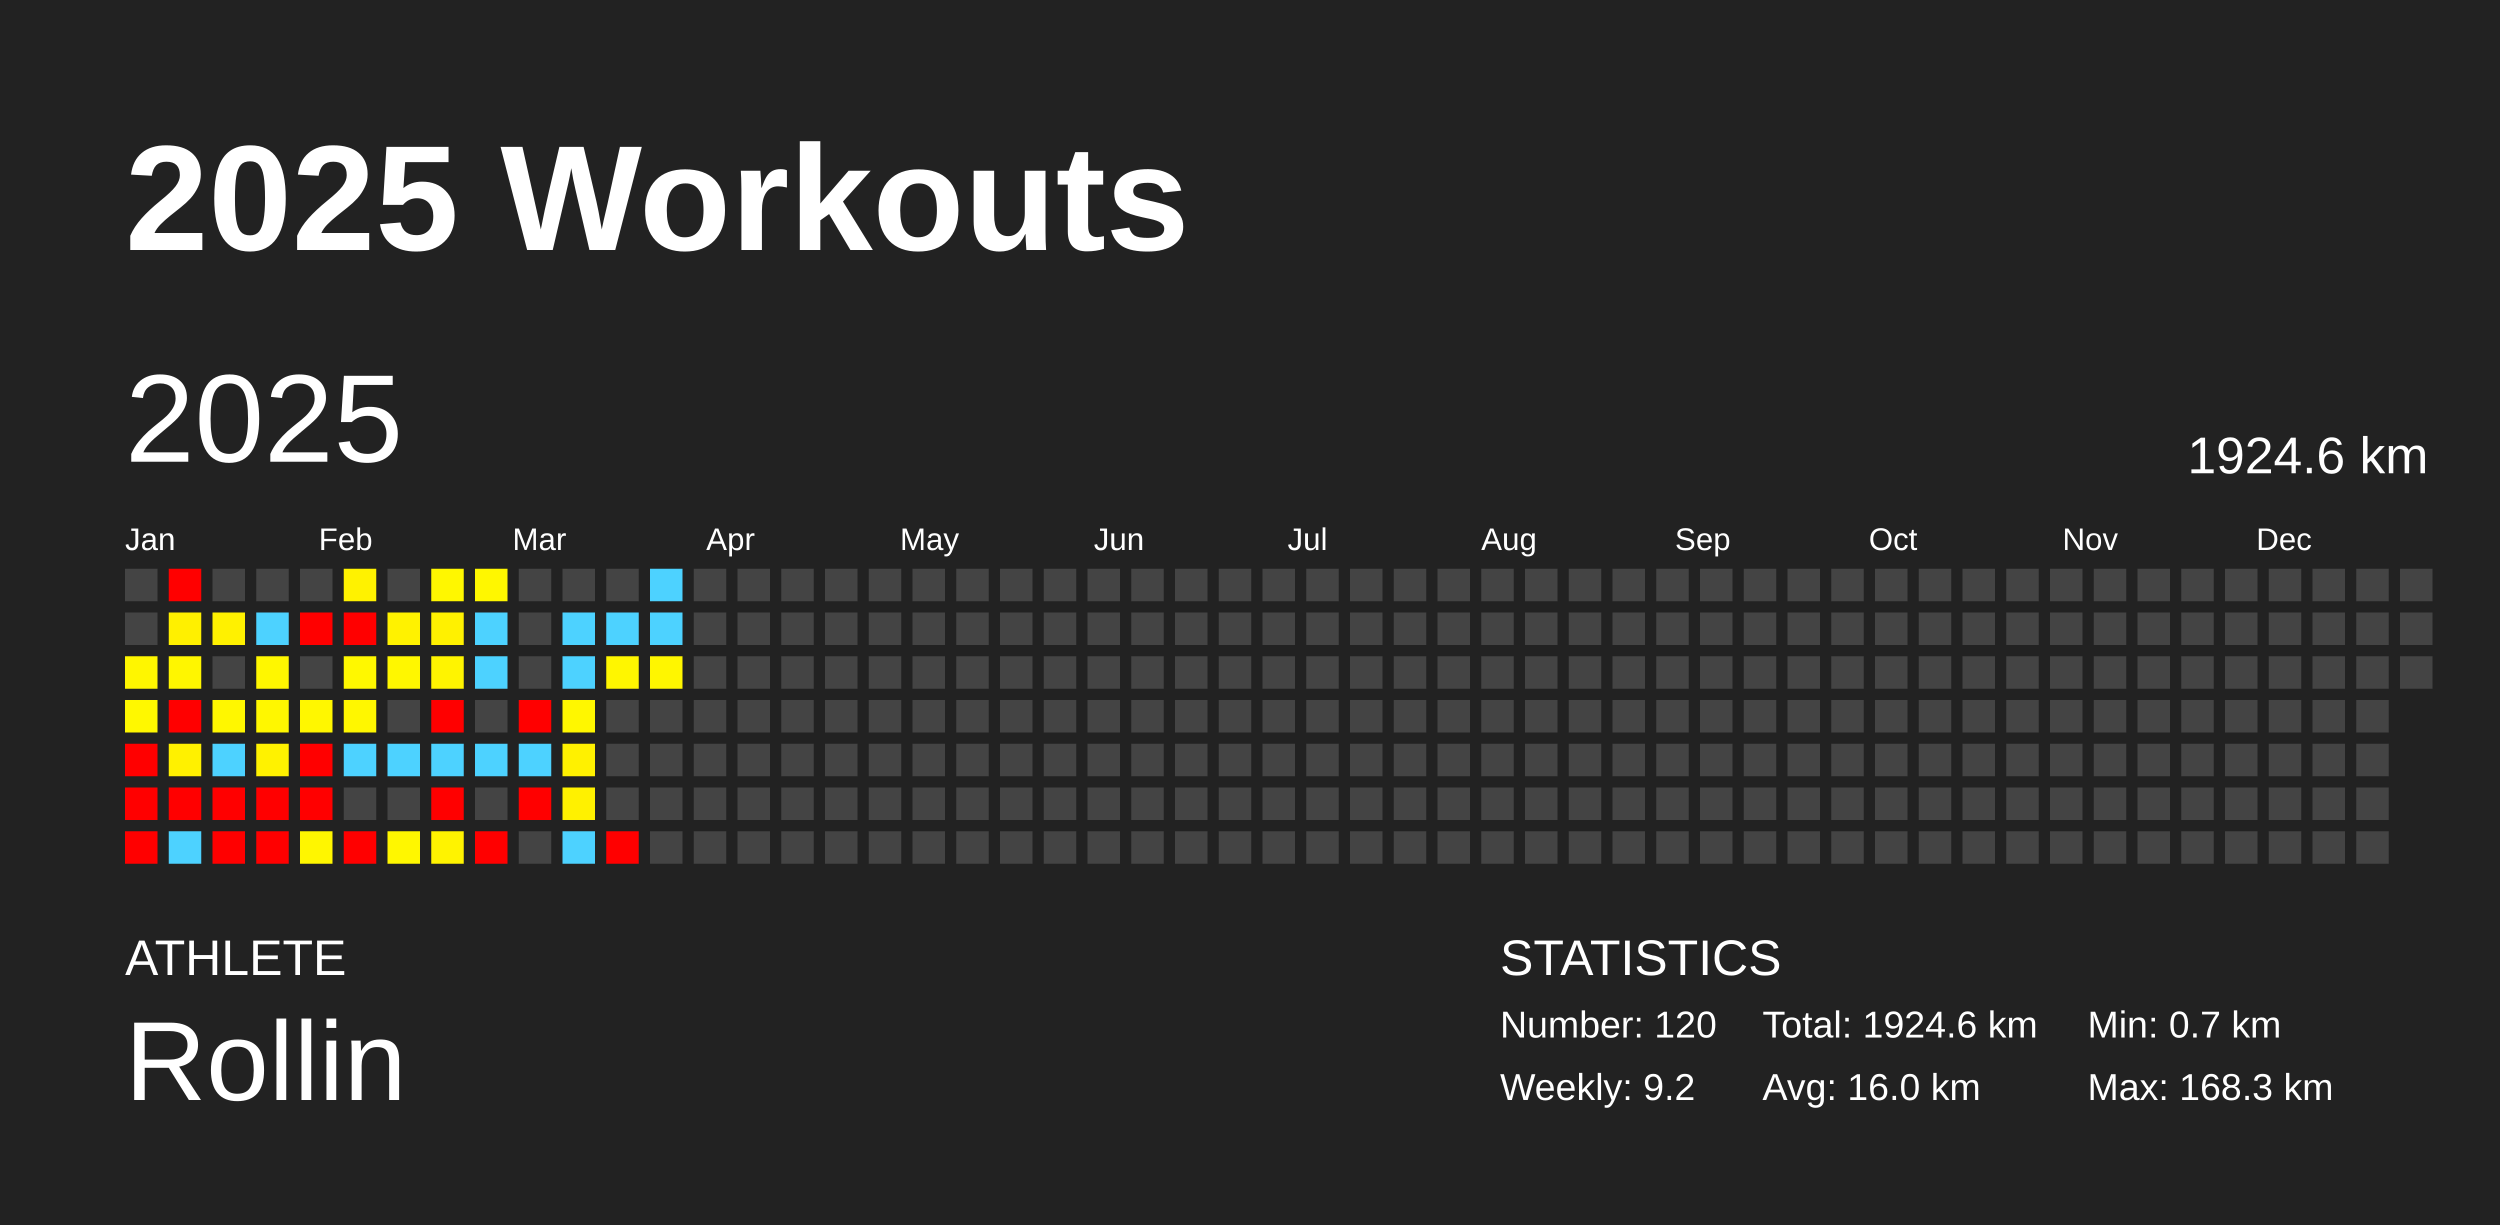
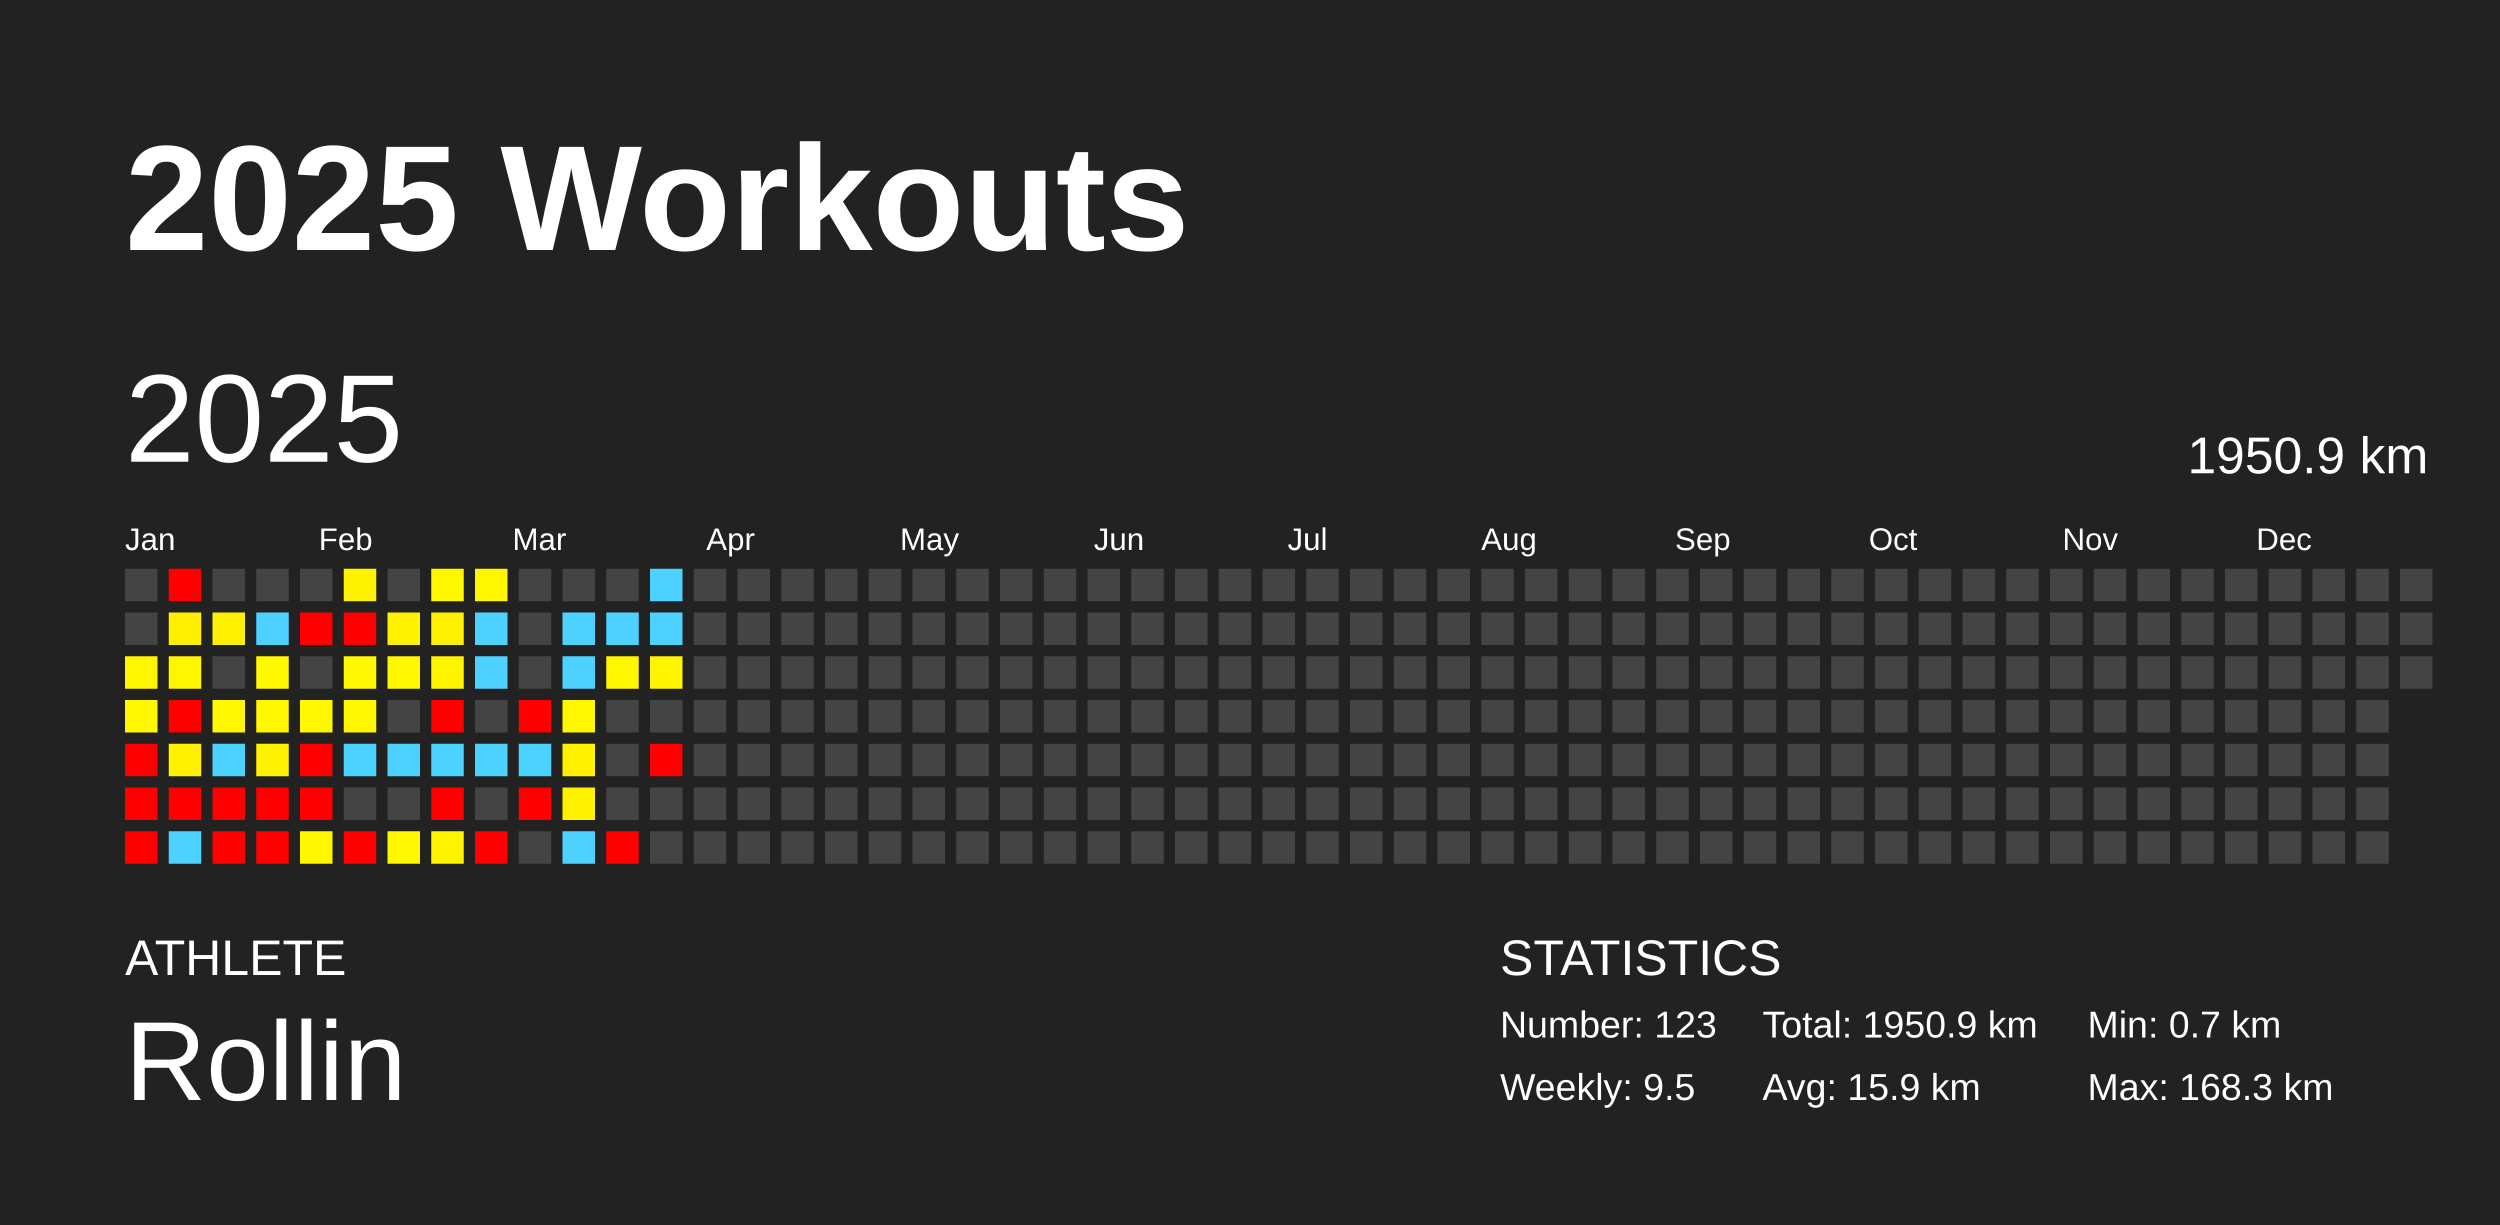
<svg xmlns="http://www.w3.org/2000/svg" baseProfile="full" height="98mm" version="1.1" viewBox="0,0,200,98" width="200mm">
  <defs />
  <rect fill="#222222" height="98" width="200" x="0" y="0" />
  <text fill="#FFFFFF" style="font-size:12px; font-family:Arial; font-weight:bold;" x="10" y="20">2025 Workouts</text>
  <text fill="#FFFFFF" style="font-size:4px; font-family:Arial" x="10" y="78">ATHLETE</text>
  <text fill="#FFFFFF" style="font-size:9px; font-family:Arial" x="10" y="88">Rollin</text>
  <text fill="#FFFFFF" style="font-size:4px; font-family:Arial" x="120" y="78">STATISTICS</text>
-   <text fill="#FFFFFF" style="font-size:3px; font-family:Arial" x="120" y="83">Number: 120</text>
-   <text fill="#FFFFFF" style="font-size:3px; font-family:Arial" x="120" y="88">Weekly: 9.2</text>
-   <text fill="#FFFFFF" style="font-size:3px; font-family:Arial" x="141" y="83">Total: 1924.6 km</text>
-   <text fill="#FFFFFF" style="font-size:3px; font-family:Arial" x="141" y="88">Avg: 16.0 km</text>
+   <text fill="#FFFFFF" style="font-size:3px; font-family:Arial" x="120" y="83">Number: 123</text>
+   <text fill="#FFFFFF" style="font-size:3px; font-family:Arial" x="120" y="88">Weekly: 9.5</text>
+   <text fill="#FFFFFF" style="font-size:3px; font-family:Arial" x="141" y="83">Total: 1950.9 km</text>
+   <text fill="#FFFFFF" style="font-size:3px; font-family:Arial" x="141" y="88">Avg: 15.9 km</text>
  <text fill="#FFFFFF" style="font-size:3px; font-family:Arial" x="167" y="83">Min: 0.7 km</text>
  <text fill="#FFFFFF" style="font-size:3px; font-family:Arial" x="167" y="88">Max: 168.3 km</text>
  <text dominant-baseline="hanging" fill="#FFFFFF" style="font-size:10.0px; font-family:Arial;" x="10" y="30">2025</text>
-   <text dominant-baseline="hanging" fill="#FFFFFF" style="font-size:4.125px; font-family:Arial;" x="175" y="35">1924.6 km</text>
+   <text dominant-baseline="hanging" fill="#FFFFFF" style="font-size:4.125px; font-family:Arial;" x="175" y="35">1950.9 km</text>
  <text fill="#FFFFFF" style="font-size:2.5px; font-family:Arial" x="10.0" y="44">Jan</text>
  <text fill="#FFFFFF" style="font-size:2.5px; font-family:Arial" x="25.5" y="44">Feb</text>
  <text fill="#FFFFFF" style="font-size:2.5px; font-family:Arial" x="41.0" y="44">Mar</text>
  <text fill="#FFFFFF" style="font-size:2.5px; font-family:Arial" x="56.5" y="44">Apr</text>
  <text fill="#FFFFFF" style="font-size:2.5px; font-family:Arial" x="72.0" y="44">May</text>
  <text fill="#FFFFFF" style="font-size:2.5px; font-family:Arial" x="87.5" y="44">Jun</text>
  <text fill="#FFFFFF" style="font-size:2.5px; font-family:Arial" x="103.0" y="44">Jul</text>
  <text fill="#FFFFFF" style="font-size:2.5px; font-family:Arial" x="118.5" y="44">Aug</text>
  <text fill="#FFFFFF" style="font-size:2.5px; font-family:Arial" x="134.0" y="44">Sep</text>
  <text fill="#FFFFFF" style="font-size:2.5px; font-family:Arial" x="149.5" y="44">Oct</text>
  <text fill="#FFFFFF" style="font-size:2.5px; font-family:Arial" x="165.0" y="44">Nov</text>
  <text fill="#FFFFFF" style="font-size:2.5px; font-family:Arial" x="180.5" y="44">Dec</text>
  <rect fill="#444444" height="2.6" width="2.6" x="10.0" y="45.5" />
  <rect fill="#444444" height="2.6" width="2.6" x="10.0" y="49.0" />
  <rect fill="#fff600" height="2.6" width="2.6" x="10.0" y="52.5" />
  <rect fill="#fff800" height="2.6" width="2.6" x="10.0" y="56.0" />
  <rect fill="red" height="2.6" width="2.6" x="10.0" y="59.5" />
  <rect fill="red" height="2.6" width="2.6" x="10.0" y="63.0" />
  <rect fill="red" height="2.6" width="2.6" x="10.0" y="66.5" />
  <rect fill="red" height="2.6" width="2.6" x="13.5" y="45.5" />
  <rect fill="#fff000" height="2.6" width="2.6" x="13.5" y="49.0" />
  <rect fill="#fff600" height="2.6" width="2.6" x="13.5" y="52.5" />
  <rect fill="red" height="2.6" width="2.6" x="13.5" y="56.0" />
  <rect fill="#fff100" height="2.6" width="2.6" x="13.5" y="59.5" />
  <rect fill="red" height="2.6" width="2.6" x="13.5" y="63.0" />
  <rect fill="#4dd2ff" height="2.6" width="2.6" x="13.5" y="66.5" />
  <rect fill="#444444" height="2.6" width="2.6" x="17.0" y="45.5" />
  <rect fill="#fff100" height="2.6" width="2.6" x="17.0" y="49.0" />
  <rect fill="#444444" height="2.6" width="2.6" x="17.0" y="52.5" />
  <rect fill="#fff700" height="2.6" width="2.6" x="17.0" y="56.0" />
  <rect fill="#4dd2ff" height="2.6" width="2.6" x="17.0" y="59.5" />
  <rect fill="red" height="2.6" width="2.6" x="17.0" y="63.0" />
  <rect fill="red" height="2.6" width="2.6" x="17.0" y="66.5" />
  <rect fill="#444444" height="2.6" width="2.6" x="20.5" y="45.5" />
  <rect fill="#4dd2ff" height="2.6" width="2.6" x="20.5" y="49.0" />
  <rect fill="#fff700" height="2.6" width="2.6" x="20.5" y="52.5" />
  <rect fill="#fff700" height="2.6" width="2.6" x="20.5" y="56.0" />
  <rect fill="#fff200" height="2.6" width="2.6" x="20.5" y="59.5" />
  <rect fill="red" height="2.6" width="2.6" x="20.5" y="63.0" />
  <rect fill="red" height="2.6" width="2.6" x="20.5" y="66.5" />
  <rect fill="#444444" height="2.6" width="2.6" x="24.0" y="45.5" />
  <rect fill="red" height="2.6" width="2.6" x="24.0" y="49.0" />
  <rect fill="#444444" height="2.6" width="2.6" x="24.0" y="52.5" />
  <rect fill="#fff700" height="2.6" width="2.6" x="24.0" y="56.0" />
  <rect fill="red" height="2.6" width="2.6" x="24.0" y="59.5" />
  <rect fill="red" height="2.6" width="2.6" x="24.0" y="63.0" />
  <rect fill="#fff600" height="2.6" width="2.6" x="24.0" y="66.5" />
  <rect fill="#fff200" height="2.6" width="2.6" x="27.5" y="45.5" />
  <rect fill="red" height="2.6" width="2.6" x="27.5" y="49.0" />
  <rect fill="#fff800" height="2.6" width="2.6" x="27.5" y="52.5" />
  <rect fill="#fff700" height="2.6" width="2.6" x="27.5" y="56.0" />
  <rect fill="#4dd2ff" height="2.6" width="2.6" x="27.5" y="59.5" />
  <rect fill="#444444" height="2.6" width="2.6" x="27.5" y="63.0" />
  <rect fill="red" height="2.6" width="2.6" x="27.5" y="66.5" />
  <rect fill="#444444" height="2.6" width="2.6" x="31.0" y="45.5" />
  <rect fill="#fff200" height="2.6" width="2.6" x="31.0" y="49.0" />
  <rect fill="#fff700" height="2.6" width="2.6" x="31.0" y="52.5" />
  <rect fill="#444444" height="2.6" width="2.6" x="31.0" y="56.0" />
  <rect fill="#4dd2ff" height="2.6" width="2.6" x="31.0" y="59.5" />
  <rect fill="#444444" height="2.6" width="2.6" x="31.0" y="63.0" />
  <rect fill="#fff700" height="2.6" width="2.6" x="31.0" y="66.5" />
  <rect fill="#fff700" height="2.6" width="2.6" x="34.5" y="45.5" />
  <rect fill="#fff100" height="2.6" width="2.6" x="34.5" y="49.0" />
  <rect fill="#fff400" height="2.6" width="2.6" x="34.5" y="52.5" />
  <rect fill="red" height="2.6" width="2.6" x="34.5" y="56.0" />
  <rect fill="#4dd2ff" height="2.6" width="2.6" x="34.5" y="59.5" />
  <rect fill="red" height="2.6" width="2.6" x="34.5" y="63.0" />
  <rect fill="#fff300" height="2.6" width="2.6" x="34.5" y="66.5" />
  <rect fill="#fff700" height="2.6" width="2.6" x="38.0" y="45.5" />
  <rect fill="#4dd2ff" height="2.6" width="2.6" x="38.0" y="49.0" />
  <rect fill="#4dd2ff" height="2.6" width="2.6" x="38.0" y="52.5" />
  <rect fill="#444444" height="2.6" width="2.6" x="38.0" y="56.0" />
  <rect fill="#4dd2ff" height="2.6" width="2.6" x="38.0" y="59.5" />
  <rect fill="#444444" height="2.6" width="2.6" x="38.0" y="63.0" />
  <rect fill="red" height="2.6" width="2.6" x="38.0" y="66.5" />
  <rect fill="#444444" height="2.6" width="2.6" x="41.5" y="45.5" />
  <rect fill="#444444" height="2.6" width="2.6" x="41.5" y="49.0" />
  <rect fill="#444444" height="2.6" width="2.6" x="41.5" y="52.5" />
  <rect fill="red" height="2.6" width="2.6" x="41.5" y="56.0" />
  <rect fill="#4dd2ff" height="2.6" width="2.6" x="41.5" y="59.5" />
  <rect fill="red" height="2.6" width="2.6" x="41.5" y="63.0" />
  <rect fill="#444444" height="2.6" width="2.6" x="41.5" y="66.5" />
  <rect fill="#444444" height="2.6" width="2.6" x="45.0" y="45.5" />
  <rect fill="#4dd2ff" height="2.6" width="2.6" x="45.0" y="49.0" />
  <rect fill="#4dd2ff" height="2.6" width="2.6" x="45.0" y="52.5" />
  <rect fill="#fff700" height="2.6" width="2.6" x="45.0" y="56.0" />
  <rect fill="#fff100" height="2.6" width="2.6" x="45.0" y="59.5" />
  <rect fill="#fff100" height="2.6" width="2.6" x="45.0" y="63.0" />
  <rect fill="#4dd2ff" height="2.6" width="2.6" x="45.0" y="66.5" />
  <rect fill="#444444" height="2.6" width="2.6" x="48.5" y="45.5" />
  <rect fill="#4dd2ff" height="2.6" width="2.6" x="48.5" y="49.0" />
  <rect fill="#fff600" height="2.6" width="2.6" x="48.5" y="52.5" />
  <rect fill="#444444" height="2.6" width="2.6" x="48.5" y="56.0" />
  <rect fill="#444444" height="2.6" width="2.6" x="48.5" y="59.5" />
  <rect fill="#444444" height="2.6" width="2.6" x="48.5" y="63.0" />
  <rect fill="red" height="2.6" width="2.6" x="48.5" y="66.5" />
  <rect fill="#4dd2ff" height="2.6" width="2.6" x="52.0" y="45.5" />
  <rect fill="#4dd2ff" height="2.6" width="2.6" x="52.0" y="49.0" />
-   <rect fill="#fff600" height="2.6" width="2.6" x="52.0" y="52.5" />
+   <rect fill="#fff500" height="2.6" width="2.6" x="52.0" y="52.5" />
  <rect fill="#444444" height="2.6" width="2.6" x="52.0" y="56.0" />
-   <rect fill="#444444" height="2.6" width="2.6" x="52.0" y="59.5" />
+   <rect fill="red" height="2.6" width="2.6" x="52.0" y="59.5" />
  <rect fill="#444444" height="2.6" width="2.6" x="52.0" y="63.0" />
  <rect fill="#444444" height="2.6" width="2.6" x="52.0" y="66.5" />
  <rect fill="#444444" height="2.6" width="2.6" x="55.5" y="45.5" />
  <rect fill="#444444" height="2.6" width="2.6" x="55.5" y="49.0" />
  <rect fill="#444444" height="2.6" width="2.6" x="55.5" y="52.5" />
  <rect fill="#444444" height="2.6" width="2.6" x="55.5" y="56.0" />
  <rect fill="#444444" height="2.6" width="2.6" x="55.5" y="59.5" />
  <rect fill="#444444" height="2.6" width="2.6" x="55.5" y="63.0" />
  <rect fill="#444444" height="2.6" width="2.6" x="55.5" y="66.5" />
  <rect fill="#444444" height="2.6" width="2.6" x="59.0" y="45.5" />
  <rect fill="#444444" height="2.6" width="2.6" x="59.0" y="49.0" />
  <rect fill="#444444" height="2.6" width="2.6" x="59.0" y="52.5" />
  <rect fill="#444444" height="2.6" width="2.6" x="59.0" y="56.0" />
  <rect fill="#444444" height="2.6" width="2.6" x="59.0" y="59.5" />
  <rect fill="#444444" height="2.6" width="2.6" x="59.0" y="63.0" />
  <rect fill="#444444" height="2.6" width="2.6" x="59.0" y="66.5" />
  <rect fill="#444444" height="2.6" width="2.6" x="62.5" y="45.5" />
  <rect fill="#444444" height="2.6" width="2.6" x="62.5" y="49.0" />
  <rect fill="#444444" height="2.6" width="2.6" x="62.5" y="52.5" />
  <rect fill="#444444" height="2.6" width="2.6" x="62.5" y="56.0" />
  <rect fill="#444444" height="2.6" width="2.6" x="62.5" y="59.5" />
  <rect fill="#444444" height="2.6" width="2.6" x="62.5" y="63.0" />
  <rect fill="#444444" height="2.6" width="2.6" x="62.5" y="66.5" />
  <rect fill="#444444" height="2.6" width="2.6" x="66.0" y="45.5" />
  <rect fill="#444444" height="2.6" width="2.6" x="66.0" y="49.0" />
  <rect fill="#444444" height="2.6" width="2.6" x="66.0" y="52.5" />
  <rect fill="#444444" height="2.6" width="2.6" x="66.0" y="56.0" />
  <rect fill="#444444" height="2.6" width="2.6" x="66.0" y="59.5" />
  <rect fill="#444444" height="2.6" width="2.6" x="66.0" y="63.0" />
  <rect fill="#444444" height="2.6" width="2.6" x="66.0" y="66.5" />
  <rect fill="#444444" height="2.6" width="2.6" x="69.5" y="45.5" />
  <rect fill="#444444" height="2.6" width="2.6" x="69.5" y="49.0" />
  <rect fill="#444444" height="2.6" width="2.6" x="69.5" y="52.5" />
  <rect fill="#444444" height="2.6" width="2.6" x="69.5" y="56.0" />
  <rect fill="#444444" height="2.6" width="2.6" x="69.5" y="59.5" />
  <rect fill="#444444" height="2.6" width="2.6" x="69.5" y="63.0" />
  <rect fill="#444444" height="2.6" width="2.6" x="69.5" y="66.5" />
  <rect fill="#444444" height="2.6" width="2.6" x="73.0" y="45.5" />
  <rect fill="#444444" height="2.6" width="2.6" x="73.0" y="49.0" />
  <rect fill="#444444" height="2.6" width="2.6" x="73.0" y="52.5" />
  <rect fill="#444444" height="2.6" width="2.6" x="73.0" y="56.0" />
  <rect fill="#444444" height="2.6" width="2.6" x="73.0" y="59.5" />
  <rect fill="#444444" height="2.6" width="2.6" x="73.0" y="63.0" />
  <rect fill="#444444" height="2.6" width="2.6" x="73.0" y="66.5" />
  <rect fill="#444444" height="2.6" width="2.6" x="76.5" y="45.5" />
  <rect fill="#444444" height="2.6" width="2.6" x="76.5" y="49.0" />
  <rect fill="#444444" height="2.6" width="2.6" x="76.5" y="52.5" />
  <rect fill="#444444" height="2.6" width="2.6" x="76.5" y="56.0" />
  <rect fill="#444444" height="2.6" width="2.6" x="76.5" y="59.5" />
  <rect fill="#444444" height="2.6" width="2.6" x="76.5" y="63.0" />
  <rect fill="#444444" height="2.6" width="2.6" x="76.5" y="66.5" />
  <rect fill="#444444" height="2.6" width="2.6" x="80.0" y="45.5" />
  <rect fill="#444444" height="2.6" width="2.6" x="80.0" y="49.0" />
  <rect fill="#444444" height="2.6" width="2.6" x="80.0" y="52.5" />
  <rect fill="#444444" height="2.6" width="2.6" x="80.0" y="56.0" />
  <rect fill="#444444" height="2.6" width="2.6" x="80.0" y="59.5" />
  <rect fill="#444444" height="2.6" width="2.6" x="80.0" y="63.0" />
  <rect fill="#444444" height="2.6" width="2.6" x="80.0" y="66.5" />
  <rect fill="#444444" height="2.6" width="2.6" x="83.5" y="45.5" />
  <rect fill="#444444" height="2.6" width="2.6" x="83.5" y="49.0" />
  <rect fill="#444444" height="2.6" width="2.6" x="83.5" y="52.5" />
  <rect fill="#444444" height="2.6" width="2.6" x="83.5" y="56.0" />
  <rect fill="#444444" height="2.6" width="2.6" x="83.5" y="59.5" />
  <rect fill="#444444" height="2.6" width="2.6" x="83.5" y="63.0" />
  <rect fill="#444444" height="2.6" width="2.6" x="83.5" y="66.5" />
  <rect fill="#444444" height="2.6" width="2.6" x="87.0" y="45.5" />
  <rect fill="#444444" height="2.6" width="2.6" x="87.0" y="49.0" />
  <rect fill="#444444" height="2.6" width="2.6" x="87.0" y="52.5" />
  <rect fill="#444444" height="2.6" width="2.6" x="87.0" y="56.0" />
  <rect fill="#444444" height="2.6" width="2.6" x="87.0" y="59.5" />
  <rect fill="#444444" height="2.6" width="2.6" x="87.0" y="63.0" />
  <rect fill="#444444" height="2.6" width="2.6" x="87.0" y="66.5" />
  <rect fill="#444444" height="2.6" width="2.6" x="90.5" y="45.5" />
  <rect fill="#444444" height="2.6" width="2.6" x="90.5" y="49.0" />
  <rect fill="#444444" height="2.6" width="2.6" x="90.5" y="52.5" />
  <rect fill="#444444" height="2.6" width="2.6" x="90.5" y="56.0" />
  <rect fill="#444444" height="2.6" width="2.6" x="90.5" y="59.5" />
  <rect fill="#444444" height="2.6" width="2.6" x="90.5" y="63.0" />
  <rect fill="#444444" height="2.6" width="2.6" x="90.5" y="66.5" />
  <rect fill="#444444" height="2.6" width="2.6" x="94.0" y="45.5" />
  <rect fill="#444444" height="2.6" width="2.6" x="94.0" y="49.0" />
  <rect fill="#444444" height="2.6" width="2.6" x="94.0" y="52.5" />
  <rect fill="#444444" height="2.6" width="2.6" x="94.0" y="56.0" />
  <rect fill="#444444" height="2.6" width="2.6" x="94.0" y="59.5" />
  <rect fill="#444444" height="2.6" width="2.6" x="94.0" y="63.0" />
  <rect fill="#444444" height="2.6" width="2.6" x="94.0" y="66.5" />
  <rect fill="#444444" height="2.6" width="2.6" x="97.5" y="45.5" />
  <rect fill="#444444" height="2.6" width="2.6" x="97.5" y="49.0" />
  <rect fill="#444444" height="2.6" width="2.6" x="97.5" y="52.5" />
  <rect fill="#444444" height="2.6" width="2.6" x="97.5" y="56.0" />
  <rect fill="#444444" height="2.6" width="2.6" x="97.5" y="59.5" />
  <rect fill="#444444" height="2.6" width="2.6" x="97.5" y="63.0" />
  <rect fill="#444444" height="2.6" width="2.6" x="97.5" y="66.5" />
  <rect fill="#444444" height="2.6" width="2.6" x="101.0" y="45.5" />
  <rect fill="#444444" height="2.6" width="2.6" x="101.0" y="49.0" />
  <rect fill="#444444" height="2.6" width="2.6" x="101.0" y="52.5" />
  <rect fill="#444444" height="2.6" width="2.6" x="101.0" y="56.0" />
  <rect fill="#444444" height="2.6" width="2.6" x="101.0" y="59.5" />
  <rect fill="#444444" height="2.6" width="2.6" x="101.0" y="63.0" />
  <rect fill="#444444" height="2.6" width="2.6" x="101.0" y="66.5" />
  <rect fill="#444444" height="2.6" width="2.6" x="104.5" y="45.5" />
  <rect fill="#444444" height="2.6" width="2.6" x="104.5" y="49.0" />
  <rect fill="#444444" height="2.6" width="2.6" x="104.5" y="52.5" />
  <rect fill="#444444" height="2.6" width="2.6" x="104.5" y="56.0" />
  <rect fill="#444444" height="2.6" width="2.6" x="104.5" y="59.5" />
  <rect fill="#444444" height="2.6" width="2.6" x="104.5" y="63.0" />
  <rect fill="#444444" height="2.6" width="2.6" x="104.5" y="66.5" />
  <rect fill="#444444" height="2.6" width="2.6" x="108.0" y="45.5" />
  <rect fill="#444444" height="2.6" width="2.6" x="108.0" y="49.0" />
  <rect fill="#444444" height="2.6" width="2.6" x="108.0" y="52.5" />
  <rect fill="#444444" height="2.6" width="2.6" x="108.0" y="56.0" />
  <rect fill="#444444" height="2.6" width="2.6" x="108.0" y="59.5" />
  <rect fill="#444444" height="2.6" width="2.6" x="108.0" y="63.0" />
  <rect fill="#444444" height="2.6" width="2.6" x="108.0" y="66.5" />
  <rect fill="#444444" height="2.6" width="2.6" x="111.5" y="45.5" />
  <rect fill="#444444" height="2.6" width="2.6" x="111.5" y="49.0" />
  <rect fill="#444444" height="2.6" width="2.6" x="111.5" y="52.5" />
  <rect fill="#444444" height="2.6" width="2.6" x="111.5" y="56.0" />
  <rect fill="#444444" height="2.6" width="2.6" x="111.5" y="59.5" />
  <rect fill="#444444" height="2.6" width="2.6" x="111.5" y="63.0" />
  <rect fill="#444444" height="2.6" width="2.6" x="111.5" y="66.5" />
  <rect fill="#444444" height="2.6" width="2.6" x="115.0" y="45.5" />
  <rect fill="#444444" height="2.6" width="2.6" x="115.0" y="49.0" />
  <rect fill="#444444" height="2.6" width="2.6" x="115.0" y="52.5" />
  <rect fill="#444444" height="2.6" width="2.6" x="115.0" y="56.0" />
  <rect fill="#444444" height="2.6" width="2.6" x="115.0" y="59.5" />
  <rect fill="#444444" height="2.6" width="2.6" x="115.0" y="63.0" />
  <rect fill="#444444" height="2.6" width="2.6" x="115.0" y="66.5" />
  <rect fill="#444444" height="2.6" width="2.6" x="118.5" y="45.5" />
  <rect fill="#444444" height="2.6" width="2.6" x="118.5" y="49.0" />
  <rect fill="#444444" height="2.6" width="2.6" x="118.5" y="52.5" />
  <rect fill="#444444" height="2.6" width="2.6" x="118.5" y="56.0" />
  <rect fill="#444444" height="2.6" width="2.6" x="118.5" y="59.5" />
  <rect fill="#444444" height="2.6" width="2.6" x="118.5" y="63.0" />
  <rect fill="#444444" height="2.6" width="2.6" x="118.5" y="66.5" />
  <rect fill="#444444" height="2.6" width="2.6" x="122.0" y="45.5" />
  <rect fill="#444444" height="2.6" width="2.6" x="122.0" y="49.0" />
  <rect fill="#444444" height="2.6" width="2.6" x="122.0" y="52.5" />
  <rect fill="#444444" height="2.6" width="2.6" x="122.0" y="56.0" />
  <rect fill="#444444" height="2.6" width="2.6" x="122.0" y="59.5" />
  <rect fill="#444444" height="2.6" width="2.6" x="122.0" y="63.0" />
  <rect fill="#444444" height="2.6" width="2.6" x="122.0" y="66.5" />
  <rect fill="#444444" height="2.6" width="2.6" x="125.5" y="45.5" />
  <rect fill="#444444" height="2.6" width="2.6" x="125.5" y="49.0" />
  <rect fill="#444444" height="2.6" width="2.6" x="125.5" y="52.5" />
  <rect fill="#444444" height="2.6" width="2.6" x="125.5" y="56.0" />
  <rect fill="#444444" height="2.6" width="2.6" x="125.5" y="59.5" />
  <rect fill="#444444" height="2.6" width="2.6" x="125.5" y="63.0" />
  <rect fill="#444444" height="2.6" width="2.6" x="125.5" y="66.5" />
  <rect fill="#444444" height="2.6" width="2.6" x="129.0" y="45.5" />
  <rect fill="#444444" height="2.6" width="2.6" x="129.0" y="49.0" />
  <rect fill="#444444" height="2.6" width="2.6" x="129.0" y="52.5" />
  <rect fill="#444444" height="2.6" width="2.6" x="129.0" y="56.0" />
  <rect fill="#444444" height="2.6" width="2.6" x="129.0" y="59.5" />
  <rect fill="#444444" height="2.6" width="2.6" x="129.0" y="63.0" />
  <rect fill="#444444" height="2.6" width="2.6" x="129.0" y="66.5" />
  <rect fill="#444444" height="2.6" width="2.6" x="132.5" y="45.5" />
  <rect fill="#444444" height="2.6" width="2.6" x="132.5" y="49.0" />
  <rect fill="#444444" height="2.6" width="2.6" x="132.5" y="52.5" />
  <rect fill="#444444" height="2.6" width="2.6" x="132.5" y="56.0" />
  <rect fill="#444444" height="2.6" width="2.6" x="132.5" y="59.5" />
  <rect fill="#444444" height="2.6" width="2.6" x="132.5" y="63.0" />
  <rect fill="#444444" height="2.6" width="2.6" x="132.5" y="66.5" />
  <rect fill="#444444" height="2.6" width="2.6" x="136.0" y="45.5" />
  <rect fill="#444444" height="2.6" width="2.6" x="136.0" y="49.0" />
  <rect fill="#444444" height="2.6" width="2.6" x="136.0" y="52.5" />
  <rect fill="#444444" height="2.6" width="2.6" x="136.0" y="56.0" />
  <rect fill="#444444" height="2.6" width="2.6" x="136.0" y="59.5" />
  <rect fill="#444444" height="2.6" width="2.6" x="136.0" y="63.0" />
  <rect fill="#444444" height="2.6" width="2.6" x="136.0" y="66.5" />
  <rect fill="#444444" height="2.6" width="2.6" x="139.5" y="45.5" />
  <rect fill="#444444" height="2.6" width="2.6" x="139.5" y="49.0" />
  <rect fill="#444444" height="2.6" width="2.6" x="139.5" y="52.5" />
  <rect fill="#444444" height="2.6" width="2.6" x="139.5" y="56.0" />
  <rect fill="#444444" height="2.6" width="2.6" x="139.5" y="59.5" />
  <rect fill="#444444" height="2.6" width="2.6" x="139.5" y="63.0" />
  <rect fill="#444444" height="2.6" width="2.6" x="139.5" y="66.5" />
  <rect fill="#444444" height="2.6" width="2.6" x="143.0" y="45.5" />
  <rect fill="#444444" height="2.6" width="2.6" x="143.0" y="49.0" />
  <rect fill="#444444" height="2.6" width="2.6" x="143.0" y="52.5" />
  <rect fill="#444444" height="2.6" width="2.6" x="143.0" y="56.0" />
  <rect fill="#444444" height="2.6" width="2.6" x="143.0" y="59.5" />
  <rect fill="#444444" height="2.6" width="2.6" x="143.0" y="63.0" />
  <rect fill="#444444" height="2.6" width="2.6" x="143.0" y="66.5" />
  <rect fill="#444444" height="2.6" width="2.6" x="146.5" y="45.5" />
  <rect fill="#444444" height="2.6" width="2.6" x="146.5" y="49.0" />
  <rect fill="#444444" height="2.6" width="2.6" x="146.5" y="52.5" />
  <rect fill="#444444" height="2.6" width="2.6" x="146.5" y="56.0" />
  <rect fill="#444444" height="2.6" width="2.6" x="146.5" y="59.5" />
  <rect fill="#444444" height="2.6" width="2.6" x="146.5" y="63.0" />
  <rect fill="#444444" height="2.6" width="2.6" x="146.5" y="66.5" />
  <rect fill="#444444" height="2.6" width="2.6" x="150.0" y="45.5" />
  <rect fill="#444444" height="2.6" width="2.6" x="150.0" y="49.0" />
  <rect fill="#444444" height="2.6" width="2.6" x="150.0" y="52.5" />
  <rect fill="#444444" height="2.6" width="2.6" x="150.0" y="56.0" />
  <rect fill="#444444" height="2.6" width="2.6" x="150.0" y="59.5" />
  <rect fill="#444444" height="2.6" width="2.6" x="150.0" y="63.0" />
  <rect fill="#444444" height="2.6" width="2.6" x="150.0" y="66.5" />
  <rect fill="#444444" height="2.6" width="2.6" x="153.5" y="45.5" />
  <rect fill="#444444" height="2.6" width="2.6" x="153.5" y="49.0" />
  <rect fill="#444444" height="2.6" width="2.6" x="153.5" y="52.5" />
  <rect fill="#444444" height="2.6" width="2.6" x="153.5" y="56.0" />
  <rect fill="#444444" height="2.6" width="2.6" x="153.5" y="59.5" />
  <rect fill="#444444" height="2.6" width="2.6" x="153.5" y="63.0" />
  <rect fill="#444444" height="2.6" width="2.6" x="153.5" y="66.5" />
  <rect fill="#444444" height="2.6" width="2.6" x="157.0" y="45.5" />
  <rect fill="#444444" height="2.6" width="2.6" x="157.0" y="49.0" />
  <rect fill="#444444" height="2.6" width="2.6" x="157.0" y="52.5" />
  <rect fill="#444444" height="2.6" width="2.6" x="157.0" y="56.0" />
  <rect fill="#444444" height="2.6" width="2.6" x="157.0" y="59.5" />
  <rect fill="#444444" height="2.6" width="2.6" x="157.0" y="63.0" />
  <rect fill="#444444" height="2.6" width="2.6" x="157.0" y="66.5" />
  <rect fill="#444444" height="2.6" width="2.6" x="160.5" y="45.5" />
  <rect fill="#444444" height="2.6" width="2.6" x="160.5" y="49.0" />
  <rect fill="#444444" height="2.6" width="2.6" x="160.5" y="52.5" />
  <rect fill="#444444" height="2.6" width="2.6" x="160.5" y="56.0" />
  <rect fill="#444444" height="2.6" width="2.6" x="160.5" y="59.5" />
  <rect fill="#444444" height="2.6" width="2.6" x="160.5" y="63.0" />
  <rect fill="#444444" height="2.6" width="2.6" x="160.5" y="66.5" />
  <rect fill="#444444" height="2.6" width="2.6" x="164.0" y="45.5" />
  <rect fill="#444444" height="2.6" width="2.6" x="164.0" y="49.0" />
  <rect fill="#444444" height="2.6" width="2.6" x="164.0" y="52.5" />
  <rect fill="#444444" height="2.6" width="2.6" x="164.0" y="56.0" />
  <rect fill="#444444" height="2.6" width="2.6" x="164.0" y="59.5" />
  <rect fill="#444444" height="2.6" width="2.6" x="164.0" y="63.0" />
  <rect fill="#444444" height="2.6" width="2.6" x="164.0" y="66.5" />
  <rect fill="#444444" height="2.6" width="2.6" x="167.5" y="45.5" />
  <rect fill="#444444" height="2.6" width="2.6" x="167.5" y="49.0" />
  <rect fill="#444444" height="2.6" width="2.6" x="167.5" y="52.5" />
  <rect fill="#444444" height="2.6" width="2.6" x="167.5" y="56.0" />
  <rect fill="#444444" height="2.6" width="2.6" x="167.5" y="59.5" />
  <rect fill="#444444" height="2.6" width="2.6" x="167.5" y="63.0" />
  <rect fill="#444444" height="2.6" width="2.6" x="167.5" y="66.5" />
  <rect fill="#444444" height="2.6" width="2.6" x="171.0" y="45.5" />
  <rect fill="#444444" height="2.6" width="2.6" x="171.0" y="49.0" />
  <rect fill="#444444" height="2.6" width="2.6" x="171.0" y="52.5" />
  <rect fill="#444444" height="2.6" width="2.6" x="171.0" y="56.0" />
  <rect fill="#444444" height="2.6" width="2.6" x="171.0" y="59.5" />
  <rect fill="#444444" height="2.6" width="2.6" x="171.0" y="63.0" />
  <rect fill="#444444" height="2.6" width="2.6" x="171.0" y="66.5" />
  <rect fill="#444444" height="2.6" width="2.6" x="174.5" y="45.5" />
  <rect fill="#444444" height="2.6" width="2.6" x="174.5" y="49.0" />
  <rect fill="#444444" height="2.6" width="2.6" x="174.5" y="52.5" />
  <rect fill="#444444" height="2.6" width="2.6" x="174.5" y="56.0" />
  <rect fill="#444444" height="2.6" width="2.6" x="174.5" y="59.5" />
  <rect fill="#444444" height="2.6" width="2.6" x="174.5" y="63.0" />
  <rect fill="#444444" height="2.6" width="2.6" x="174.5" y="66.5" />
  <rect fill="#444444" height="2.6" width="2.6" x="178.0" y="45.5" />
  <rect fill="#444444" height="2.6" width="2.6" x="178.0" y="49.0" />
  <rect fill="#444444" height="2.6" width="2.6" x="178.0" y="52.5" />
  <rect fill="#444444" height="2.6" width="2.6" x="178.0" y="56.0" />
  <rect fill="#444444" height="2.6" width="2.6" x="178.0" y="59.5" />
  <rect fill="#444444" height="2.6" width="2.6" x="178.0" y="63.0" />
  <rect fill="#444444" height="2.6" width="2.6" x="178.0" y="66.5" />
  <rect fill="#444444" height="2.6" width="2.6" x="181.5" y="45.5" />
  <rect fill="#444444" height="2.6" width="2.6" x="181.5" y="49.0" />
  <rect fill="#444444" height="2.6" width="2.6" x="181.5" y="52.5" />
  <rect fill="#444444" height="2.6" width="2.6" x="181.5" y="56.0" />
  <rect fill="#444444" height="2.6" width="2.6" x="181.5" y="59.5" />
  <rect fill="#444444" height="2.6" width="2.6" x="181.5" y="63.0" />
  <rect fill="#444444" height="2.6" width="2.6" x="181.5" y="66.5" />
  <rect fill="#444444" height="2.6" width="2.6" x="185.0" y="45.5" />
  <rect fill="#444444" height="2.6" width="2.6" x="185.0" y="49.0" />
  <rect fill="#444444" height="2.6" width="2.6" x="185.0" y="52.5" />
  <rect fill="#444444" height="2.6" width="2.6" x="185.0" y="56.0" />
  <rect fill="#444444" height="2.6" width="2.6" x="185.0" y="59.5" />
  <rect fill="#444444" height="2.6" width="2.6" x="185.0" y="63.0" />
  <rect fill="#444444" height="2.6" width="2.6" x="185.0" y="66.5" />
  <rect fill="#444444" height="2.6" width="2.6" x="188.5" y="45.5" />
  <rect fill="#444444" height="2.6" width="2.6" x="188.5" y="49.0" />
  <rect fill="#444444" height="2.6" width="2.6" x="188.5" y="52.5" />
  <rect fill="#444444" height="2.6" width="2.6" x="188.5" y="56.0" />
  <rect fill="#444444" height="2.6" width="2.6" x="188.5" y="59.5" />
  <rect fill="#444444" height="2.6" width="2.6" x="188.5" y="63.0" />
  <rect fill="#444444" height="2.6" width="2.6" x="188.5" y="66.5" />
  <rect fill="#444444" height="2.6" width="2.6" x="192.0" y="45.5" />
  <rect fill="#444444" height="2.6" width="2.6" x="192.0" y="49.0" />
  <rect fill="#444444" height="2.6" width="2.6" x="192.0" y="52.5" />
</svg>
